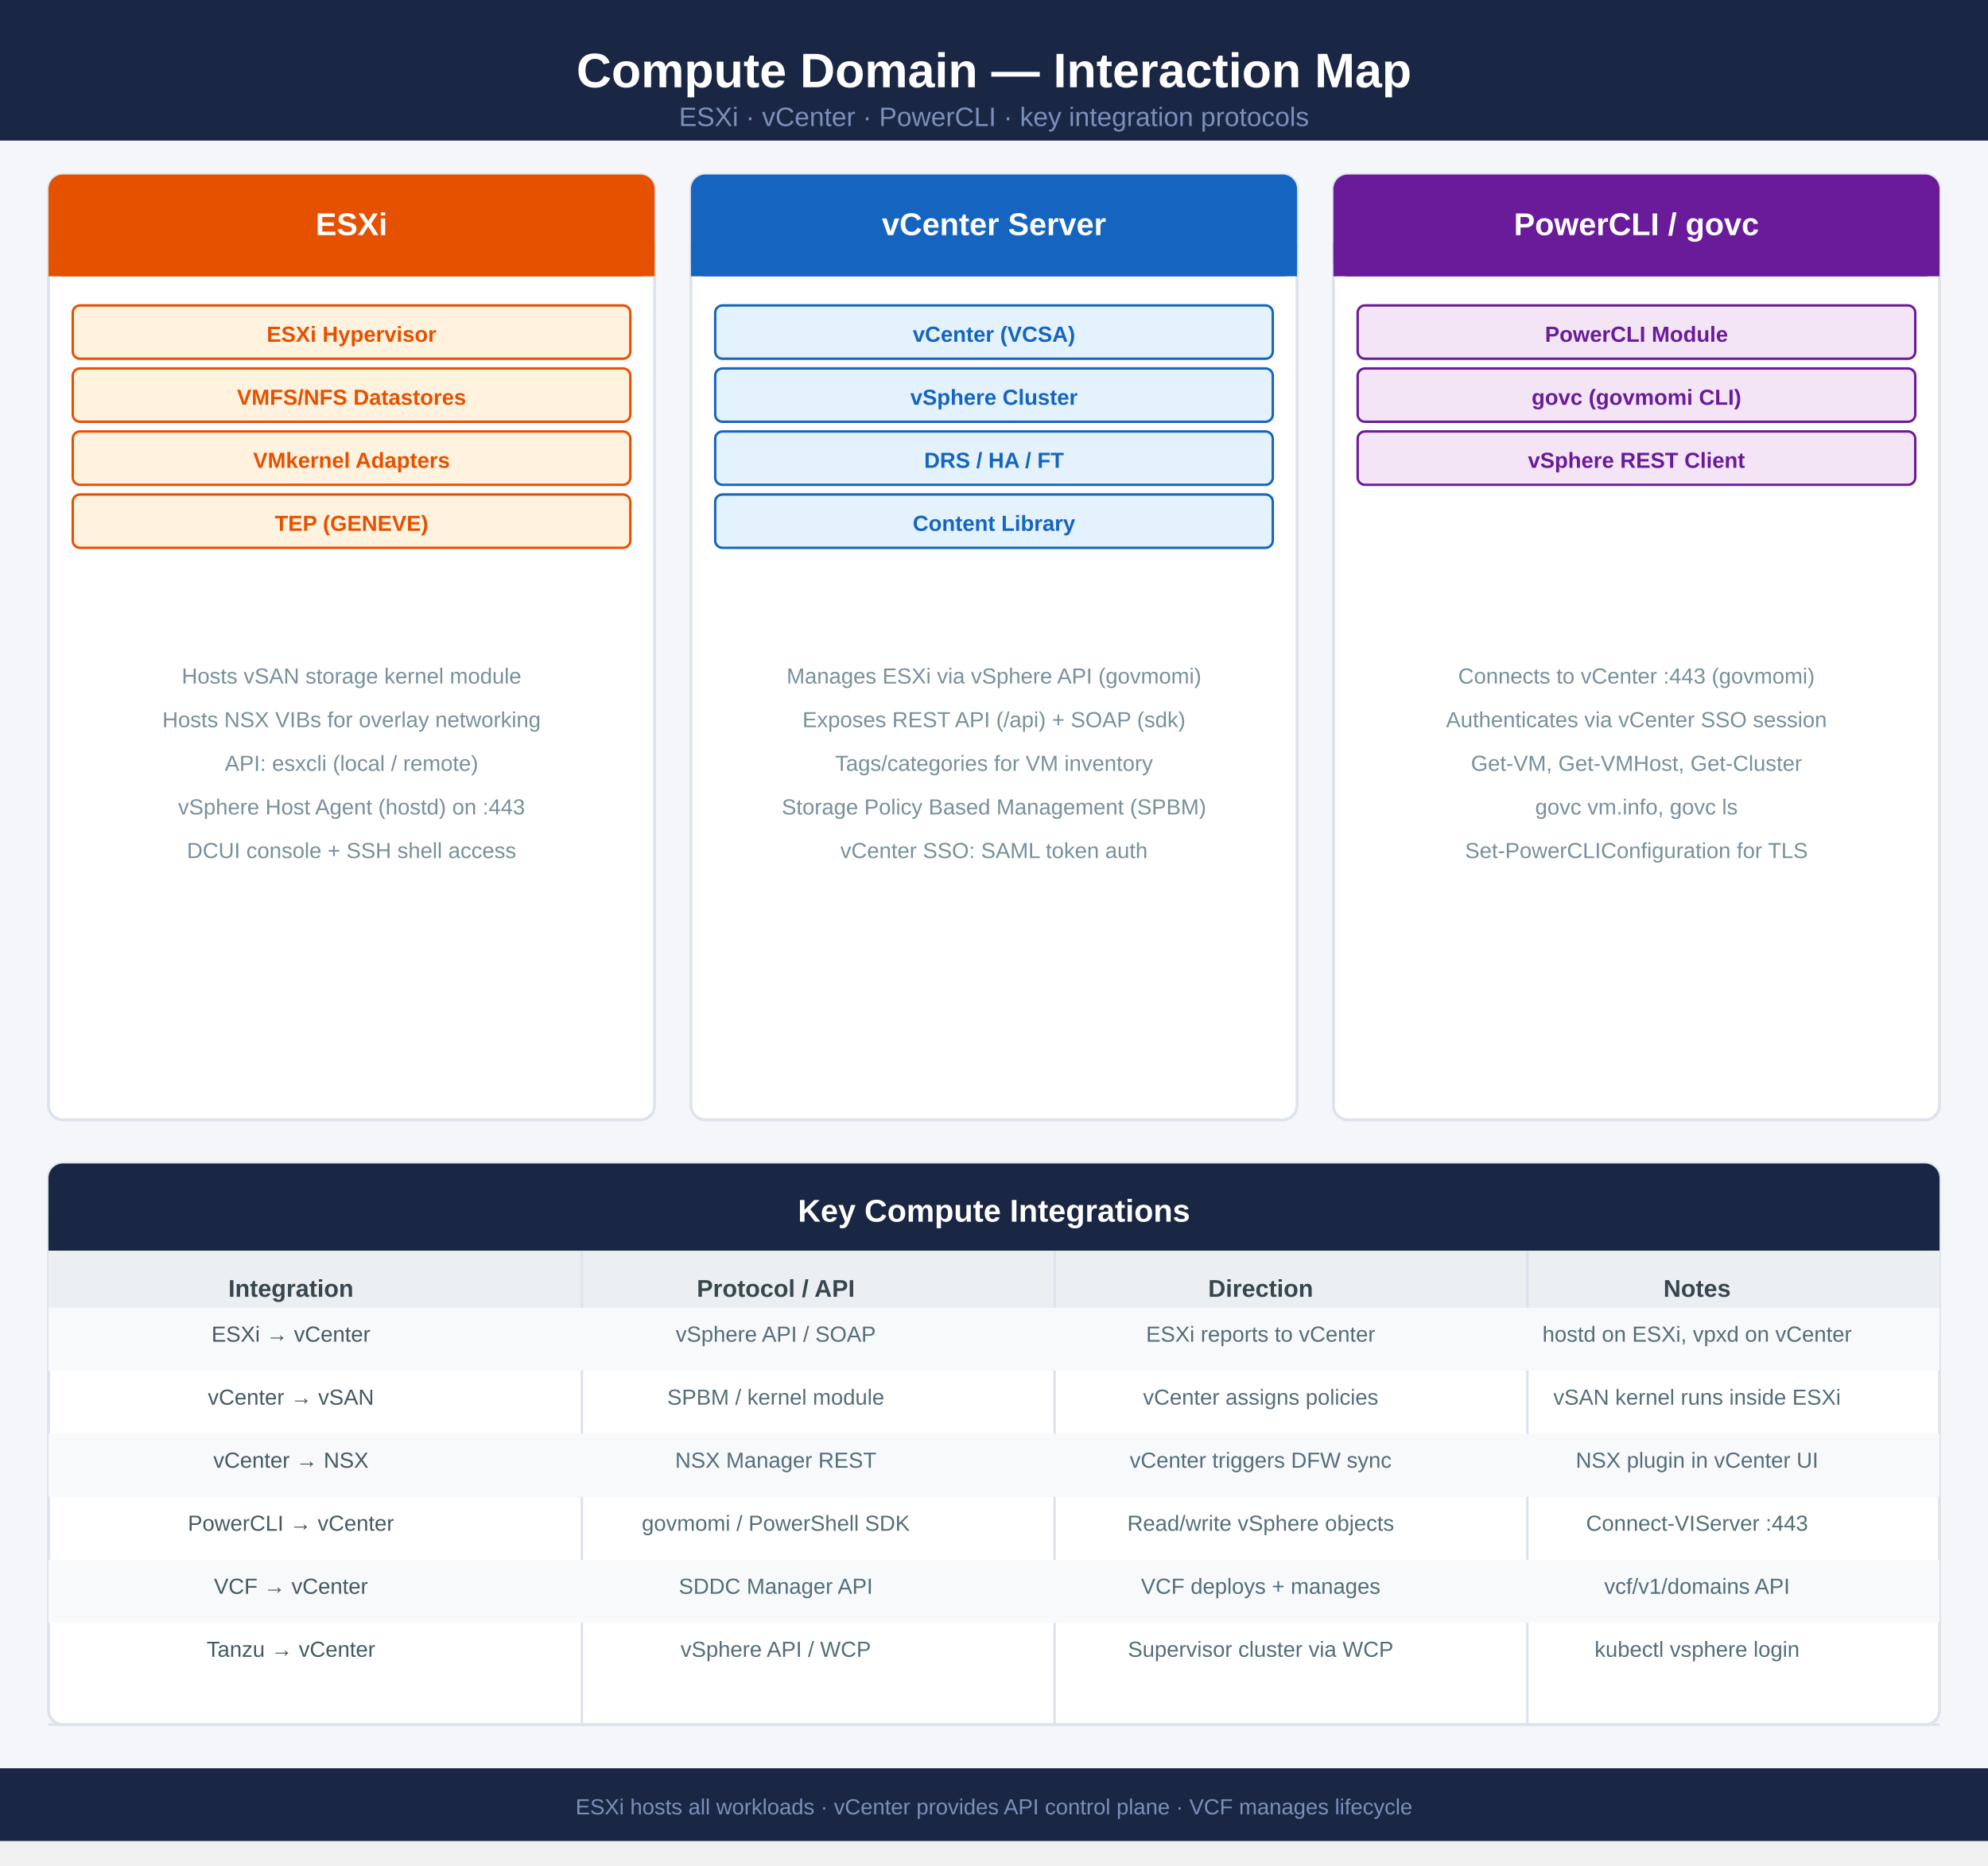
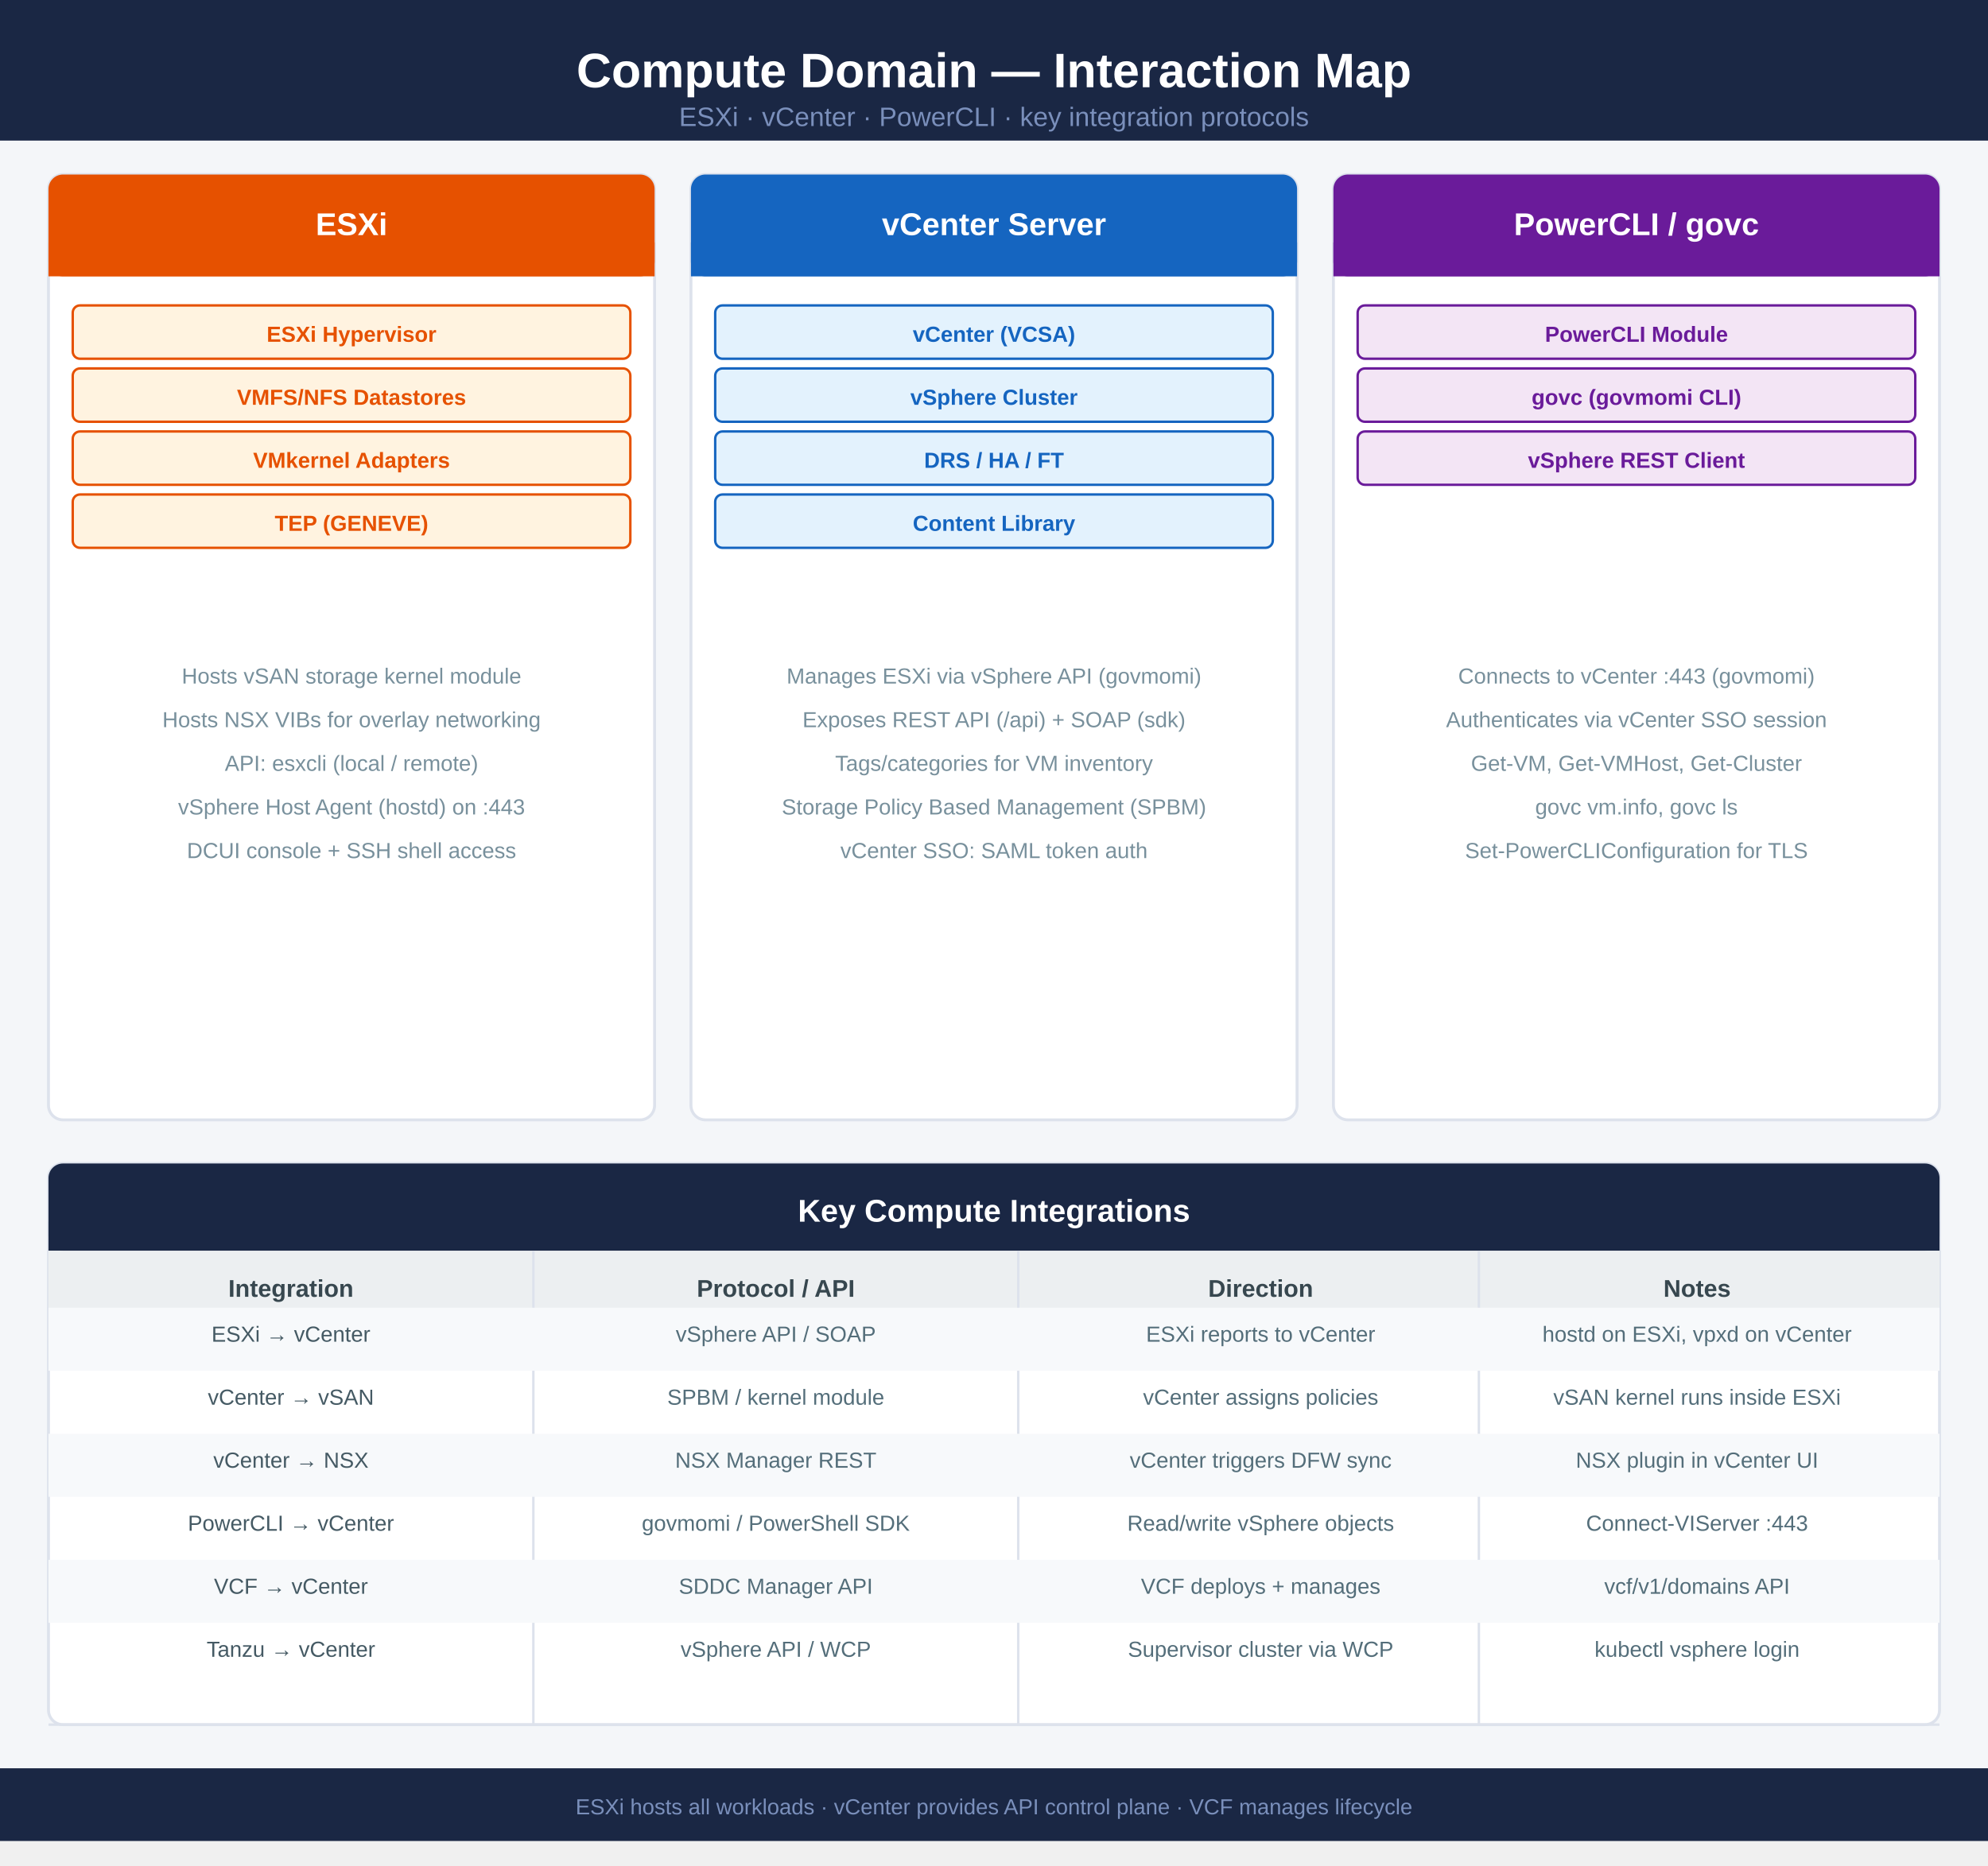
<svg xmlns="http://www.w3.org/2000/svg" width="820" height="769.5" viewBox="0 0 820 769.5" font-family="'Segoe UI',Arial,sans-serif">
  <rect width="820" height="759.5" fill="#f4f6f9" />
  <rect x="0" y="0" width="820" height="58" fill="#1a2744" />
  <text x="410" y="36" text-anchor="middle" fill="white" font-size="20" font-weight="700">Compute Domain — Interaction Map</text>
  <text x="410" y="52" text-anchor="middle" fill="#7a8fbb" font-size="11">ESXi · vCenter · PowerCLI · key integration protocols</text>
  <rect x="20" y="72" width="250" height="390" fill="#fff" rx="6" stroke="#dde2ec" stroke-width="1.2" />
  <rect x="20" y="72" width="250" height="42" fill="#e65100" rx="6" />
  <rect x="20" y="100" width="250" height="14" fill="#e65100" />
  <text x="145" y="97" text-anchor="middle" fill="white" font-size="13" font-weight="700">ESXi</text>
  <rect x="30" y="126" width="230" height="22" fill="#fff3e0" rx="3" stroke="#e65100" stroke-width="1" />
  <text x="145" y="141" text-anchor="middle" fill="#e65100" font-size="9" font-weight="700">ESXi Hypervisor</text>
  <rect x="30" y="152" width="230" height="22" fill="#fff3e0" rx="3" stroke="#e65100" stroke-width="1" />
  <text x="145" y="167" text-anchor="middle" fill="#e65100" font-size="9" font-weight="700">VMFS/NFS Datastores</text>
  <rect x="30" y="178" width="230" height="22" fill="#fff3e0" rx="3" stroke="#e65100" stroke-width="1" />
  <text x="145" y="193" text-anchor="middle" fill="#e65100" font-size="9" font-weight="700">VMkernel Adapters</text>
  <rect x="30" y="204" width="230" height="22" fill="#fff3e0" rx="3" stroke="#e65100" stroke-width="1" />
  <text x="145" y="219" text-anchor="middle" fill="#e65100" font-size="9" font-weight="700">TEP (GENEVE)</text>
  <text x="145" y="282" text-anchor="middle" fill="#78909c" font-size="9">Hosts vSAN storage kernel module</text>
  <text x="145" y="300" text-anchor="middle" fill="#78909c" font-size="9">Hosts NSX VIBs for overlay networking</text>
  <text x="145" y="318" text-anchor="middle" fill="#78909c" font-size="9">API: esxcli (local / remote)</text>
  <text x="145" y="336" text-anchor="middle" fill="#78909c" font-size="9">vSphere Host Agent (hostd) on :443</text>
  <text x="145" y="354" text-anchor="middle" fill="#78909c" font-size="9">DCUI console + SSH shell access</text>
  <rect x="285" y="72" width="250" height="390" fill="#fff" rx="6" stroke="#dde2ec" stroke-width="1.2" />
  <rect x="285" y="72" width="250" height="42" fill="#1565c0" rx="6" />
  <rect x="285" y="100" width="250" height="14" fill="#1565c0" />
  <text x="410" y="97" text-anchor="middle" fill="white" font-size="13" font-weight="700">vCenter Server</text>
  <rect x="295" y="126" width="230" height="22" fill="#e3f2fd" rx="3" stroke="#1565c0" stroke-width="1" />
  <text x="410" y="141" text-anchor="middle" fill="#1565c0" font-size="9" font-weight="700">vCenter (VCSA)</text>
  <rect x="295" y="152" width="230" height="22" fill="#e3f2fd" rx="3" stroke="#1565c0" stroke-width="1" />
  <text x="410" y="167" text-anchor="middle" fill="#1565c0" font-size="9" font-weight="700">vSphere Cluster</text>
  <rect x="295" y="178" width="230" height="22" fill="#e3f2fd" rx="3" stroke="#1565c0" stroke-width="1" />
  <text x="410" y="193" text-anchor="middle" fill="#1565c0" font-size="9" font-weight="700">DRS / HA / FT</text>
  <rect x="295" y="204" width="230" height="22" fill="#e3f2fd" rx="3" stroke="#1565c0" stroke-width="1" />
  <text x="410" y="219" text-anchor="middle" fill="#1565c0" font-size="9" font-weight="700">Content Library</text>
  <text x="410" y="282" text-anchor="middle" fill="#78909c" font-size="9">Manages ESXi via vSphere API (govmomi)</text>
  <text x="410" y="300" text-anchor="middle" fill="#78909c" font-size="9">Exposes REST API (/api) + SOAP (sdk)</text>
  <text x="410" y="318" text-anchor="middle" fill="#78909c" font-size="9">Tags/categories for VM inventory</text>
  <text x="410" y="336" text-anchor="middle" fill="#78909c" font-size="9">Storage Policy Based Management (SPBM)</text>
  <text x="410" y="354" text-anchor="middle" fill="#78909c" font-size="9">vCenter SSO: SAML token auth</text>
  <rect x="550" y="72" width="250" height="390" fill="#fff" rx="6" stroke="#dde2ec" stroke-width="1.2" />
  <rect x="550" y="72" width="250" height="42" fill="#6a1b9a" rx="6" />
  <rect x="550" y="100" width="250" height="14" fill="#6a1b9a" />
  <text x="675" y="97" text-anchor="middle" fill="white" font-size="13" font-weight="700">PowerCLI / govc</text>
  <rect x="560" y="126" width="230" height="22" fill="#f3e5f5" rx="3" stroke="#6a1b9a" stroke-width="1" />
  <text x="675" y="141" text-anchor="middle" fill="#6a1b9a" font-size="9" font-weight="700">PowerCLI Module</text>
  <rect x="560" y="152" width="230" height="22" fill="#f3e5f5" rx="3" stroke="#6a1b9a" stroke-width="1" />
  <text x="675" y="167" text-anchor="middle" fill="#6a1b9a" font-size="9" font-weight="700">govc (govmomi CLI)</text>
  <rect x="560" y="178" width="230" height="22" fill="#f3e5f5" rx="3" stroke="#6a1b9a" stroke-width="1" />
  <text x="675" y="193" text-anchor="middle" fill="#6a1b9a" font-size="9" font-weight="700">vSphere REST Client</text>
  <text x="675" y="282" text-anchor="middle" fill="#78909c" font-size="9">Connects to vCenter :443 (govmomi)</text>
  <text x="675" y="300" text-anchor="middle" fill="#78909c" font-size="9">Authenticates via vCenter SSO session</text>
  <text x="675" y="318" text-anchor="middle" fill="#78909c" font-size="9">Get-VM, Get-VMHost, Get-Cluster</text>
  <text x="675" y="336" text-anchor="middle" fill="#78909c" font-size="9">govc vm.info, govc ls</text>
  <text x="675" y="354" text-anchor="middle" fill="#78909c" font-size="9">Set-PowerCLIConfiguration for TLS</text>
  <rect x="20" y="480" width="780" height="231.5" fill="#fff" rx="6" stroke="#dde2ec" stroke-width="1.2" />
  <rect x="20" y="480" width="780" height="36" fill="#1a2744" rx="6" />
  <rect x="20" y="504" width="780" height="12" fill="#1a2744" />
  <text x="410" y="504" text-anchor="middle" fill="white" font-size="13" font-weight="700">Key Compute Integrations</text>
  <rect x="20" y="516" width="780" height="37.5" fill="#eceff1" />
  <text x="120" y="535" text-anchor="middle" fill="#37474f" font-size="10" font-weight="700">Integration</text>
  <text x="320" y="535" text-anchor="middle" fill="#37474f" font-size="10" font-weight="700">Protocol / API</text>
  <text x="520" y="535" text-anchor="middle" fill="#37474f" font-size="10" font-weight="700">Direction</text>
  <text x="700" y="535" text-anchor="middle" fill="#37474f" font-size="10" font-weight="700">Notes</text>
-   <line x1="240" y1="516" x2="240" y2="711.5" stroke="#dde2ec" stroke-width="1" />
-   <line x1="435" y1="516" x2="435" y2="711.5" stroke="#dde2ec" stroke-width="1" />
-   <line x1="630" y1="516" x2="630" y2="711.5" stroke="#dde2ec" stroke-width="1" />
+   <line x1="220" y1="516" x2="220" y2="711.5" stroke="#dde2ec" stroke-width="1" />
+   <line x1="420" y1="516" x2="420" y2="711.5" stroke="#dde2ec" stroke-width="1" />
+   <line x1="610" y1="516" x2="610" y2="711.5" stroke="#dde2ec" stroke-width="1" />
  <rect x="20" y="539.5" width="780" height="26" fill="#f7f9fb" />
  <text x="120" y="553.5" text-anchor="middle" fill="#455a64" font-size="9">ESXi → vCenter</text>
  <text x="320" y="553.5" text-anchor="middle" fill="#546e7a" font-size="9">vSphere API / SOAP</text>
  <text x="520" y="553.5" text-anchor="middle" fill="#546e7a" font-size="9">ESXi reports to vCenter</text>
  <text x="700" y="553.5" text-anchor="middle" fill="#546e7a" font-size="9">hostd on ESXi, vpxd on vCenter</text>
  <text x="120" y="579.5" text-anchor="middle" fill="#455a64" font-size="9">vCenter → vSAN</text>
  <text x="320" y="579.5" text-anchor="middle" fill="#546e7a" font-size="9">SPBM / kernel module</text>
  <text x="520" y="579.5" text-anchor="middle" fill="#546e7a" font-size="9">vCenter assigns policies</text>
  <text x="700" y="579.5" text-anchor="middle" fill="#546e7a" font-size="9">vSAN kernel runs inside ESXi</text>
  <rect x="20" y="591.5" width="780" height="26" fill="#f7f9fb" />
  <text x="120" y="605.5" text-anchor="middle" fill="#455a64" font-size="9">vCenter → NSX</text>
  <text x="320" y="605.5" text-anchor="middle" fill="#546e7a" font-size="9">NSX Manager REST</text>
  <text x="520" y="605.5" text-anchor="middle" fill="#546e7a" font-size="9">vCenter triggers DFW sync</text>
  <text x="700" y="605.5" text-anchor="middle" fill="#546e7a" font-size="9">NSX plugin in vCenter UI</text>
  <text x="120" y="631.5" text-anchor="middle" fill="#455a64" font-size="9">PowerCLI → vCenter</text>
  <text x="320" y="631.5" text-anchor="middle" fill="#546e7a" font-size="9">govmomi / PowerShell SDK</text>
  <text x="520" y="631.5" text-anchor="middle" fill="#546e7a" font-size="9">Read/write vSphere objects</text>
  <text x="700" y="631.5" text-anchor="middle" fill="#546e7a" font-size="9">Connect-VIServer :443</text>
  <rect x="20" y="643.5" width="780" height="26" fill="#f7f9fb" />
  <text x="120" y="657.5" text-anchor="middle" fill="#455a64" font-size="9">VCF → vCenter</text>
  <text x="320" y="657.5" text-anchor="middle" fill="#546e7a" font-size="9">SDDC Manager API</text>
  <text x="520" y="657.5" text-anchor="middle" fill="#546e7a" font-size="9">VCF deploys + manages</text>
  <text x="700" y="657.5" text-anchor="middle" fill="#546e7a" font-size="9">vcf/v1/domains API</text>
  <text x="120" y="683.5" text-anchor="middle" fill="#455a64" font-size="9">Tanzu → vCenter</text>
  <text x="320" y="683.5" text-anchor="middle" fill="#546e7a" font-size="9">vSphere API / WCP</text>
  <text x="520" y="683.5" text-anchor="middle" fill="#546e7a" font-size="9">Supervisor cluster via WCP</text>
  <text x="700" y="683.5" text-anchor="middle" fill="#546e7a" font-size="9">kubectl vsphere login</text>
  <line x1="20" y1="711.5" x2="800" y2="711.5" stroke="#dde2ec" stroke-width="1" />
  <rect x="0" y="729.5" width="820" height="30" fill="#1a2744" />
  <text x="410" y="748.5" text-anchor="middle" fill="#7a8fbb" font-size="9">ESXi hosts all workloads · vCenter provides API control plane · VCF manages lifecycle</text>
</svg>
